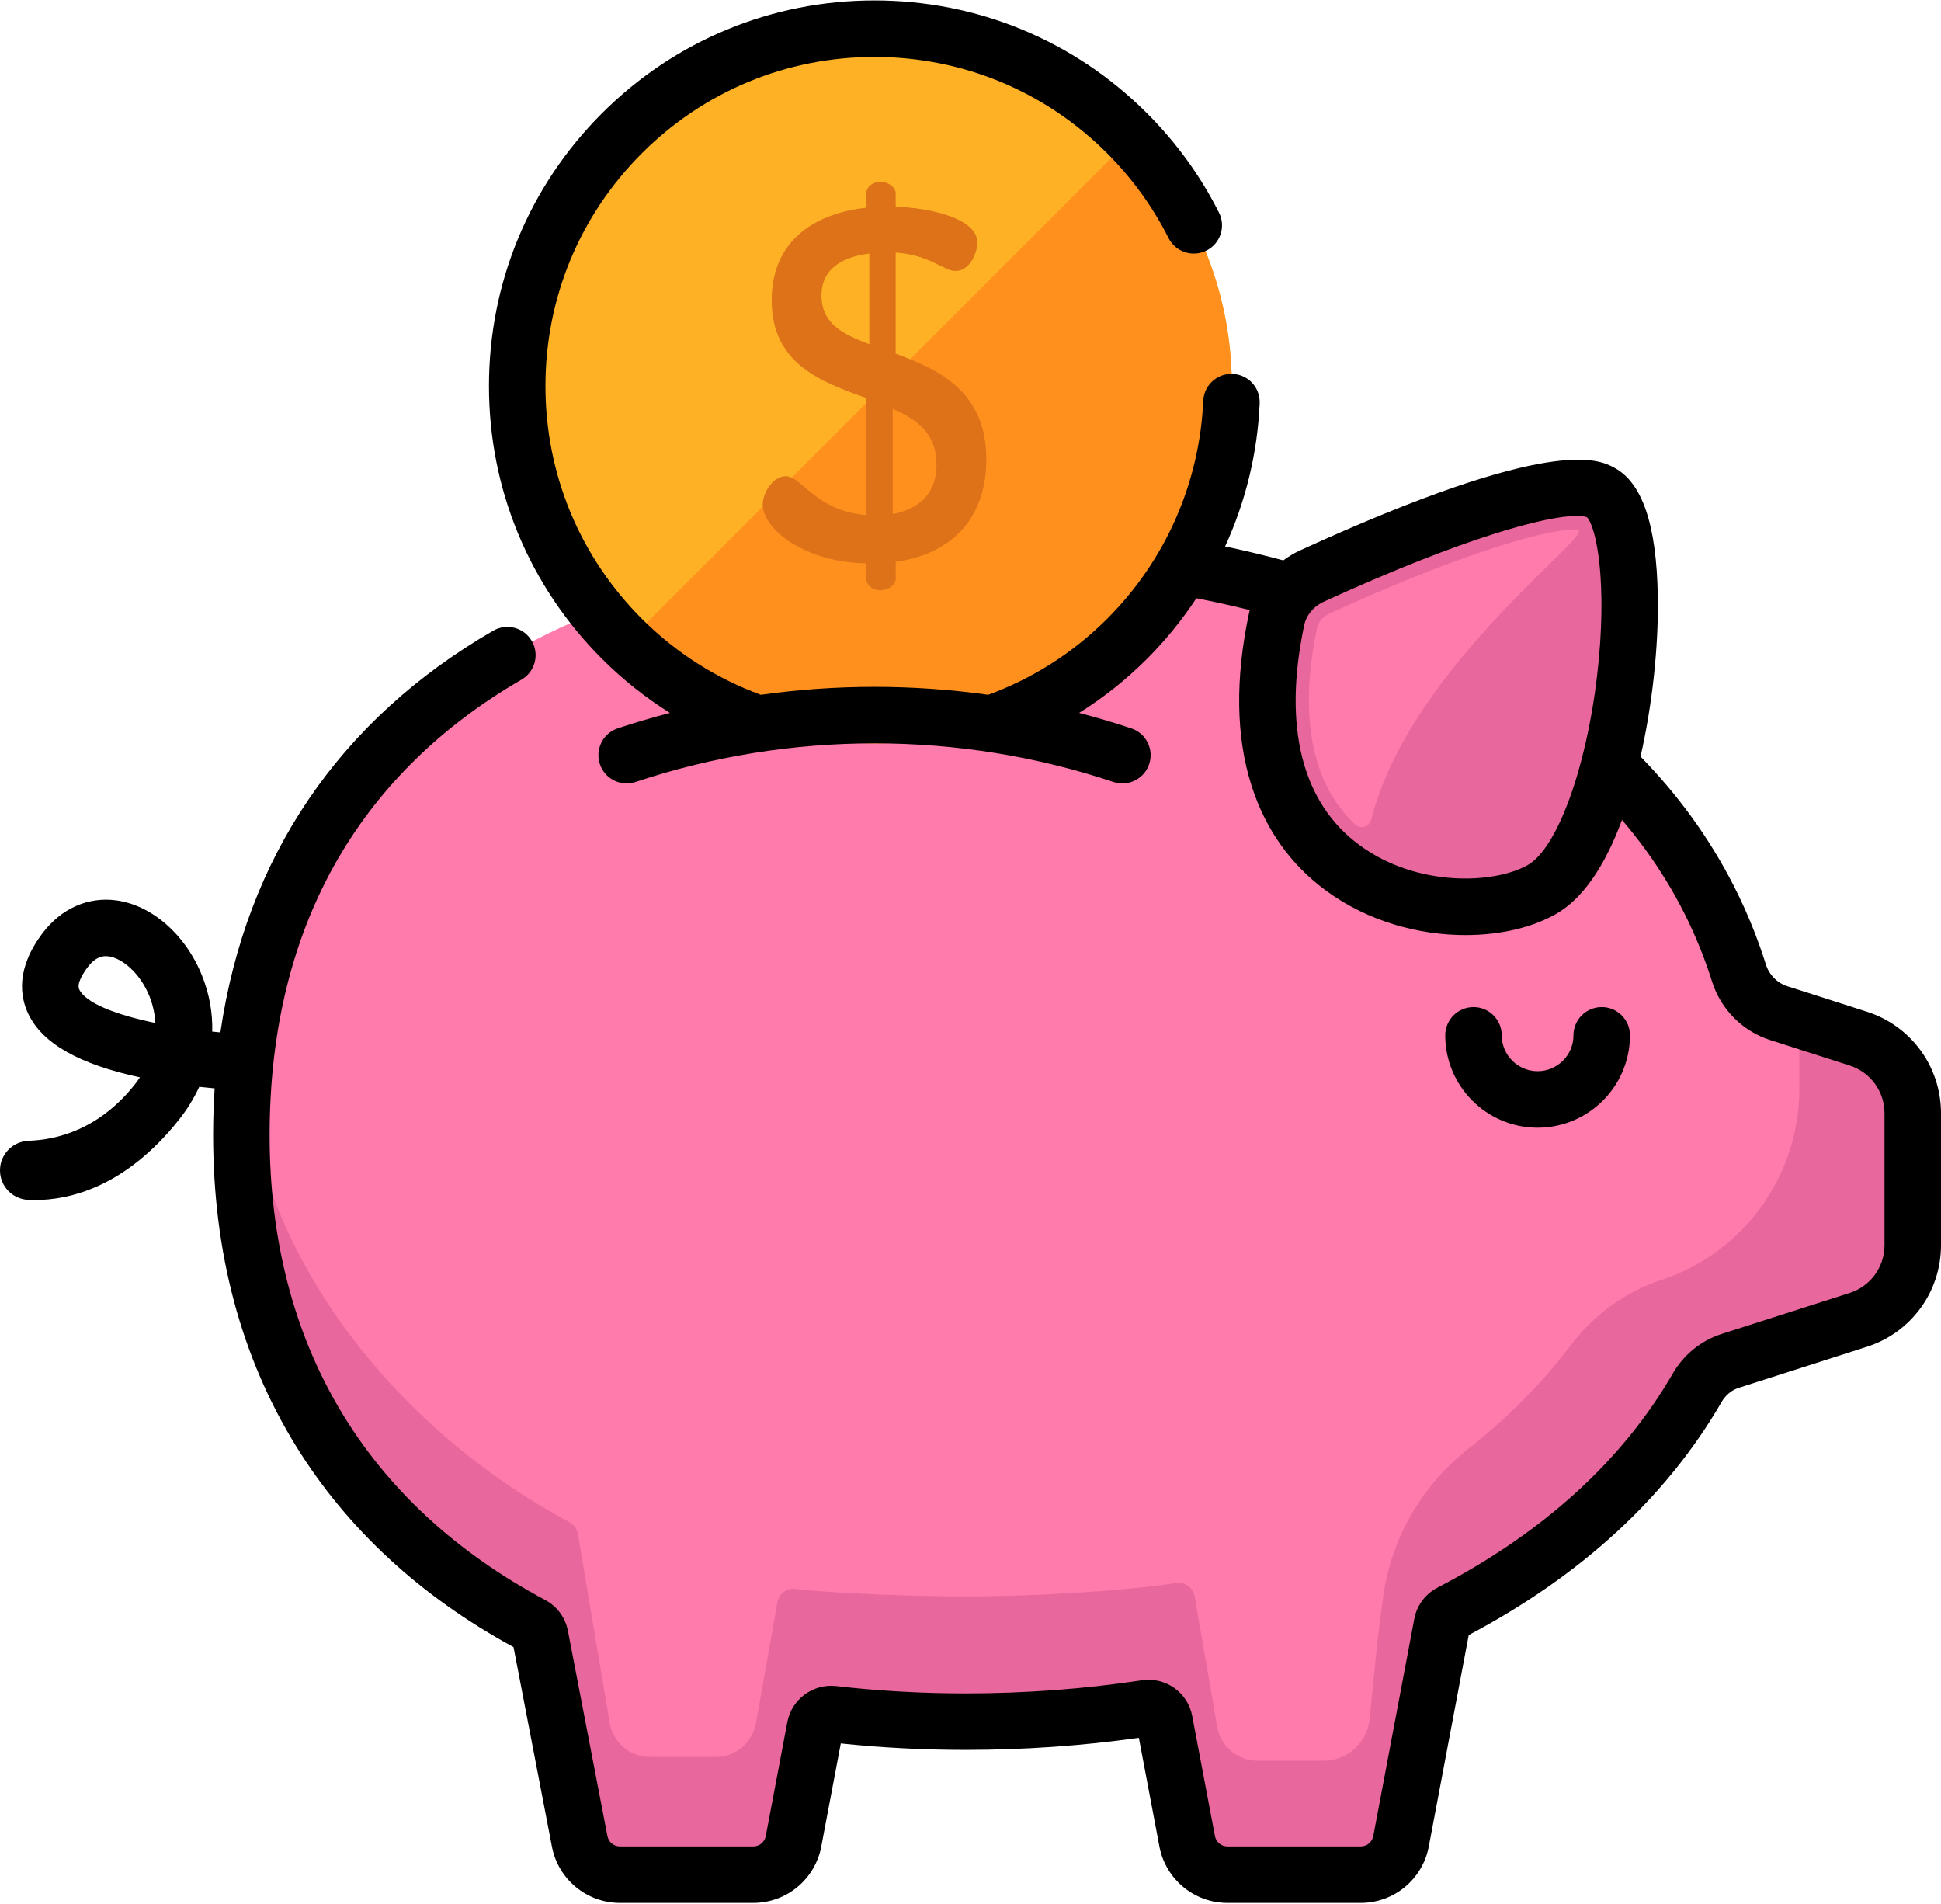
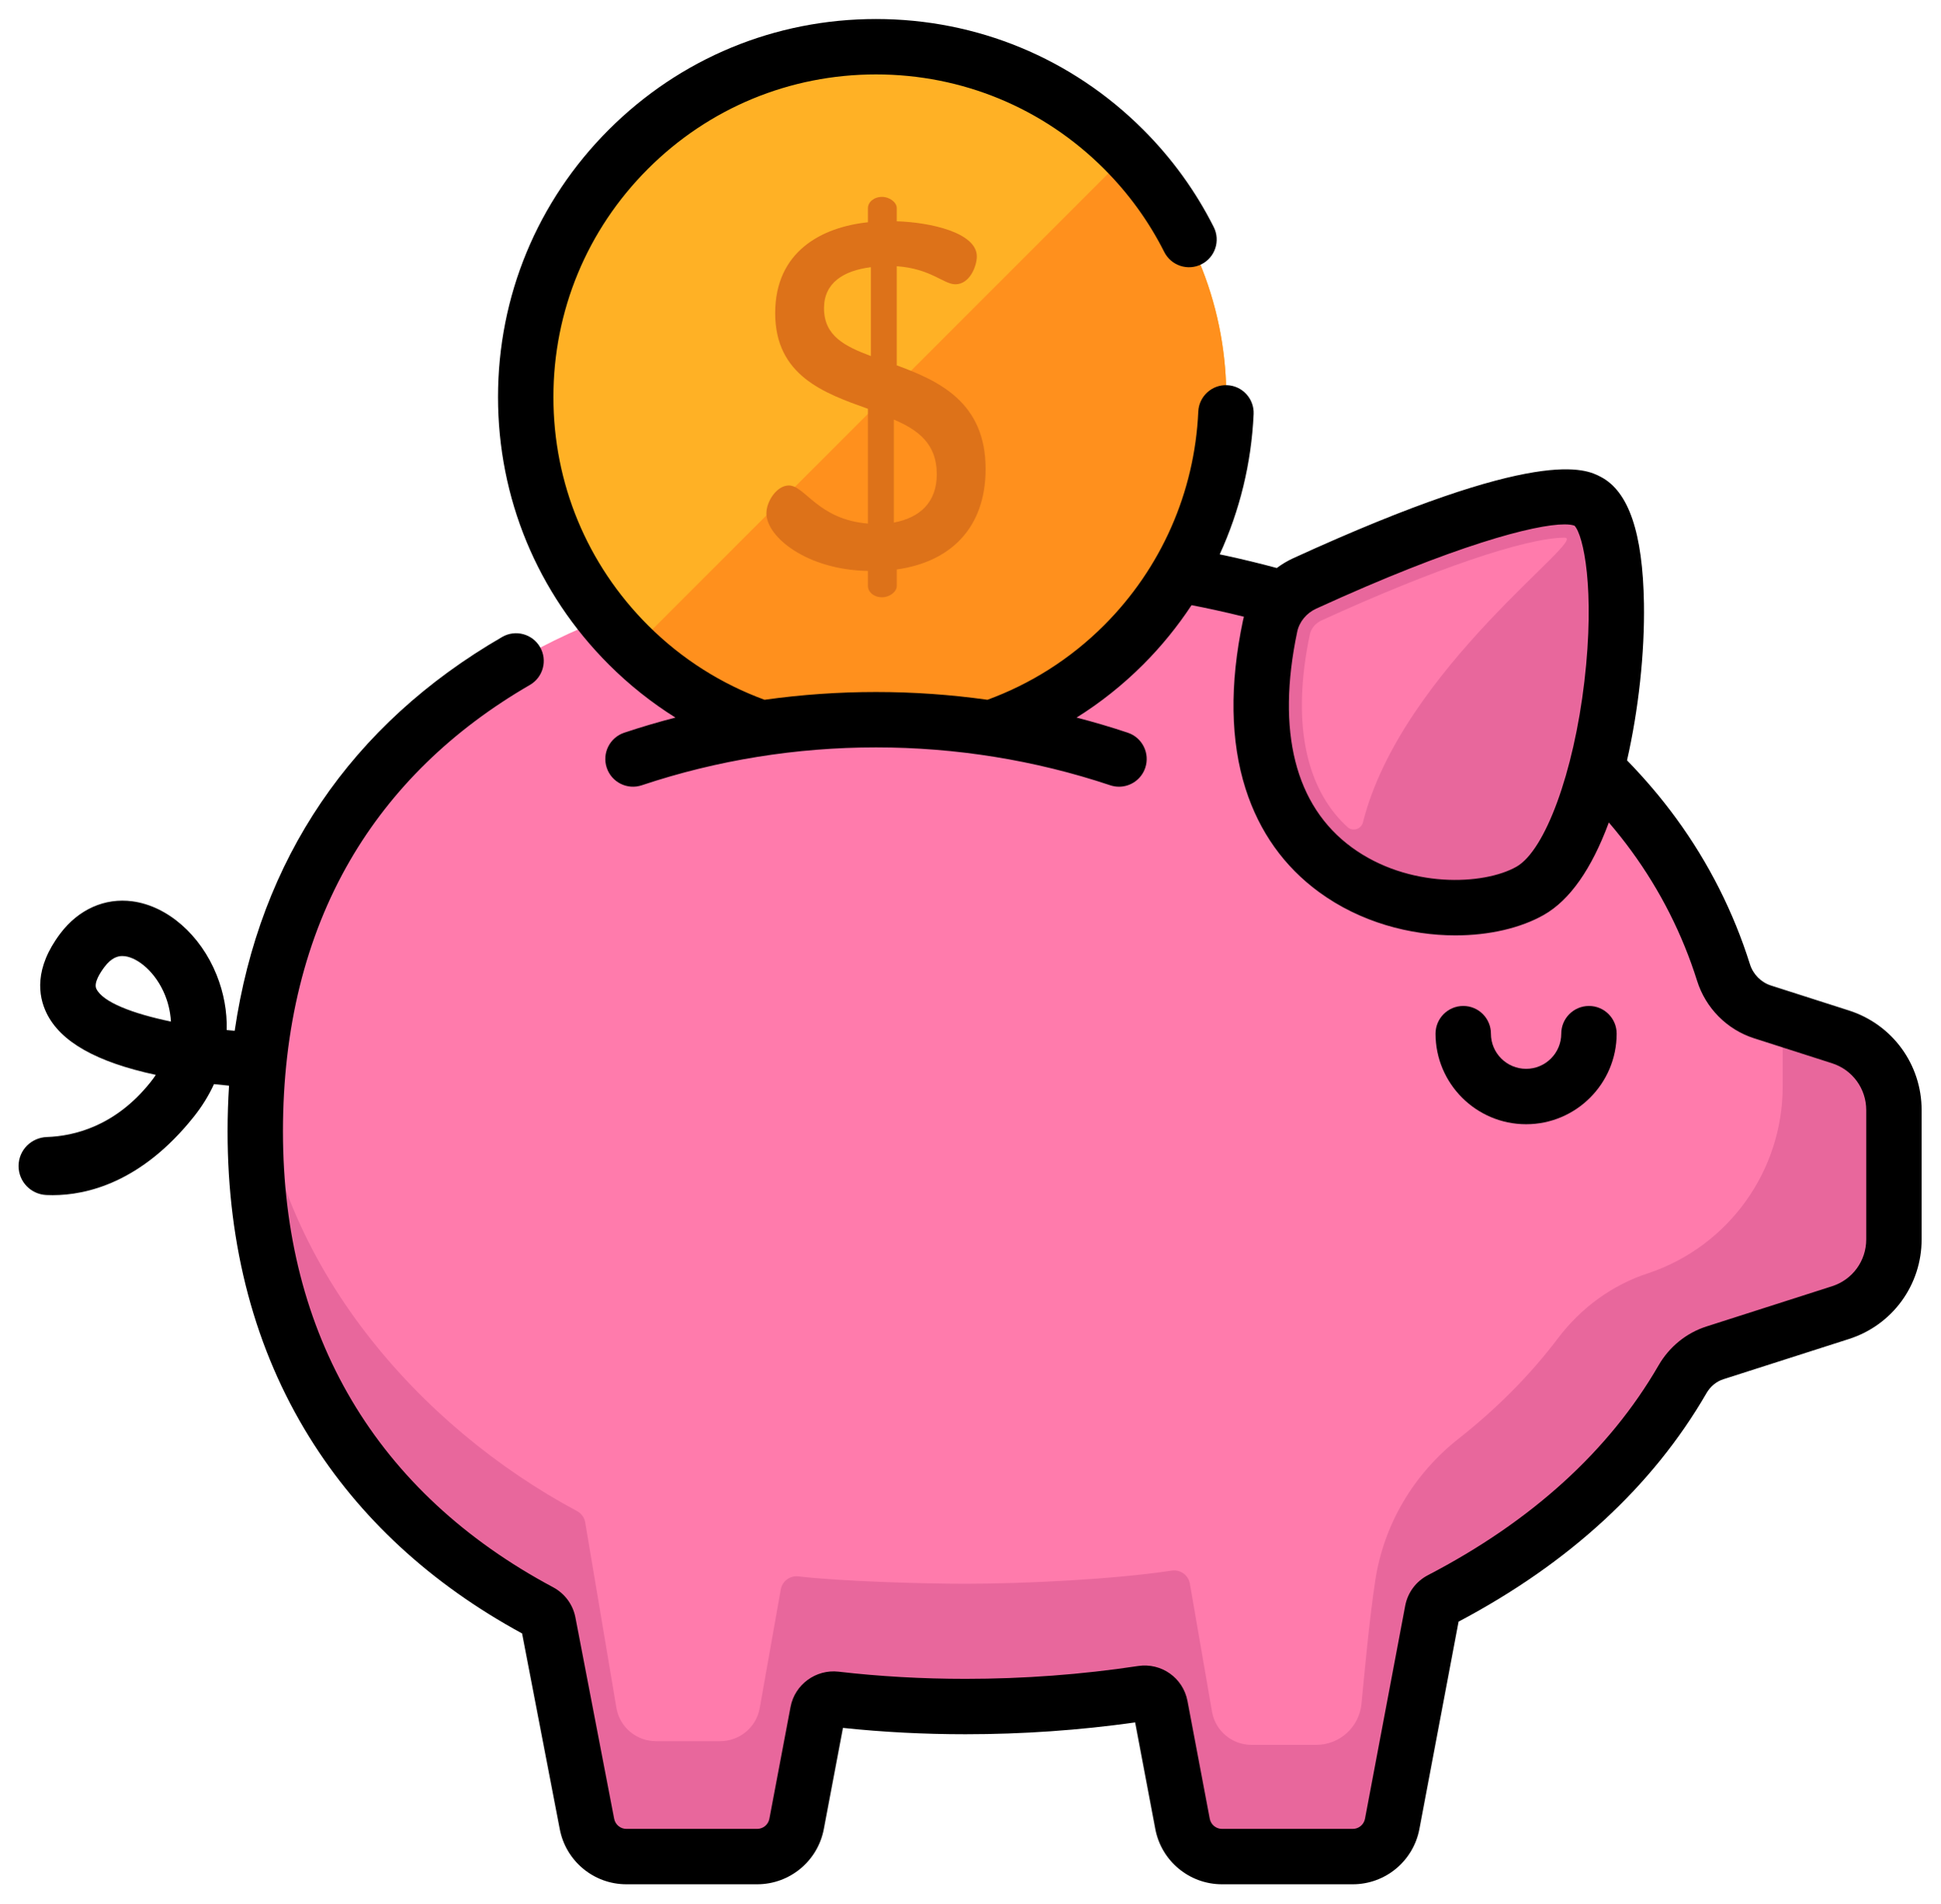
- <svg xmlns="http://www.w3.org/2000/svg" width="512" height="502" viewBox="0 0 512 502">
-   <g fill="none">
+ <svg xmlns="http://www.w3.org/2000/svg" width="522" height="512" viewBox="0 0 522 512">
+   <g fill="none" transform="translate(5 5)">
    <path fill="#FF7BAC" d="M490.171,273.926 L469.199,267.209 C464.181,265.602 460.283,261.639 458.702,256.613 C434.569,179.871 344.954,144.628 254.751,144.628 C149.219,144.628 63.668,192.853 63.668,299.35 C63.668,360.728 93.772,403.718 140.283,428.547 C141.427,429.158 142.242,430.243 142.487,431.516 L152.907,485.64 C153.872,490.739 158.328,494.431 163.517,494.431 L198.704,494.431 C203.893,494.431 208.349,490.739 209.314,485.64 L215.01,455.549 C215.43,453.329 217.499,451.833 219.743,452.094 C231.092,453.412 242.792,454.073 254.75,454.073 C270.733,454.073 286.696,452.893 302.282,450.537 C304.572,450.191 306.731,451.697 307.162,453.973 L313.156,485.641 C314.121,490.74 318.577,494.431 323.766,494.431 L358.953,494.431 C364.142,494.431 368.598,490.74 369.563,485.641 L380.386,428.336 C380.63,427.042 381.462,425.94 382.631,425.332 C410.252,410.971 433.103,391.214 447.677,366.026 C449.619,362.669 452.69,360.112 456.384,358.929 L490.172,348.106 C498.738,345.362 504.55,337.398 504.55,328.404 L504.55,293.628 C504.55,284.633 498.737,276.669 490.171,273.926 Z" />
-     <g fill="#E8679C" transform="translate(63 128)">
-       <path d="M438.914 155.556C438.002 153.923 436.882 152.413 435.566 151.082 435.538 151.054 435.513 151.022 435.484 150.994 433.208 148.718 430.383 146.955 427.171 145.926L411.624 140.946 411.624 159.235C411.624 181.956 397.147 202.152 375.629 209.45L375.629 209.45C365.844 212.584 357.384 218.784 351.185 226.978 343.595 237.012 334.575 246.028 324.409 254.031 312.425 263.465 304.341 276.965 302.031 292.04 300.384 302.79 299.107 317.241 298.294 325.369 297.668 331.62 292.413 336.381 286.13 336.381L268.714 336.381C263.525 336.381 259.069 332.69 258.104 327.591L252.11 292.942C251.679 290.666 249.521 289.16 247.231 289.506 231.646 291.861 207.734 293.042 191.751 293.042 179.793 293.042 158.158 292.381 146.809 291.063 144.565 290.802 142.496 292.298 142.075 294.519L136.379 326.597C135.414 331.696 130.958 335.387 125.769 335.387L108.465 335.387C103.276 335.387 98.82 331.696 97.855 326.597L89.422 276.447C89.177 275.174 88.362 274.088 87.219 273.478 44.954 250.916 6.308 207.392 1.416 154.667 1.416 154.668 1.416 154.669 1.416 154.67 1.3 155.964 1.198 157.268 1.107 158.58 1.105 158.606 1.104 158.632 1.102 158.658 1.093 158.788 1.085 158.918 1.077 159.047.999 160.227.931 161.414.875 162.608.852 163.104.836 163.605.818 164.103.783 165.014.747 165.924.724 166.844.69 168.335.667 169.835.667 171.35.667 179.022 1.137 186.407 2.051 193.505 3.171 202.201 4.963 210.462 7.366 218.298 7.497 218.726 7.634 219.151 7.769 219.577 8.103 220.631 8.45 221.681 8.809 222.726 8.952 223.143 9.094 223.561 9.24 223.976 10.228 226.766 11.298 229.498 12.446 232.173 12.568 232.457 12.689 232.741 12.813 233.024 13.379 234.318 13.961 235.601 14.564 236.868 14.664 237.078 14.768 237.285 14.868 237.494 15.43 238.66 16.011 239.817 16.605 240.967 16.707 241.164 16.807 241.363 16.91 241.56 17.558 242.794 18.227 244.013 18.911 245.22 19.06 245.482 19.21 245.743 19.361 246.004 21.576 249.851 23.97 253.558 26.536 257.127 26.781 257.468 27.031 257.806 27.28 258.144 27.903 258.993 28.536 259.834 29.178 260.667 29.431 260.995 29.682 261.324 29.938 261.65 30.807 262.755 31.687 263.85 32.59 264.927 32.598 264.937 32.607 264.947 32.615 264.957 33.519 266.034 34.445 267.092 35.382 268.141 35.666 268.459 35.955 268.773 36.242 269.088 36.942 269.857 37.651 270.617 38.369 271.37 38.659 271.674 38.947 271.979 39.239 272.28 40.222 273.292 41.216 274.294 42.231 275.278 42.233 275.28 42.236 275.283 42.238 275.285 43.369 276.381 44.52 277.459 45.691 278.519 48.032 280.639 50.45 282.688 52.942 284.666 55.434 286.644 58.001 288.551 60.638 290.386 61.957 291.304 63.293 292.204 64.647 293.087 65.866 293.881 67.103 294.657 68.349 295.422 68.707 295.642 69.069 295.859 69.43 296.076 70.372 296.644 71.319 297.204 72.271 297.754 72.648 297.972 73.024 298.191 73.404 298.406 74.686 299.133 75.976 299.85 77.284 300.549 77.57 300.702 77.835 300.884 78.076 301.091 78.293 301.278 78.483 301.491 78.657 301.715 78.709 301.781 78.754 301.851 78.801 301.921 78.921 302.094 79.026 302.276 79.119 302.466 79.156 302.542 79.195 302.615 79.228 302.694 79.338 302.959 79.431 303.232 79.487 303.519L89.907 357.643C90.028 358.28 90.203 358.896 90.427 359.484 90.539 359.778 90.664 360.066 90.8 360.347 90.936 360.628 91.084 360.901 91.242 361.167 91.4 361.433 91.57 361.691 91.75 361.941 91.931 362.192 92.122 362.434 92.322 362.668 92.549 362.933 92.792 363.182 93.043 363.423 93.122 363.499 93.206 363.57 93.288 363.644 93.469 363.807 93.654 363.966 93.846 364.116 93.942 364.192 94.04 364.266 94.139 364.338 94.336 364.482 94.538 364.618 94.744 364.749 94.837 364.808 94.928 364.87 95.023 364.926 95.322 365.103 95.628 365.27 95.944 365.418 95.949 365.42 95.953 365.422 95.958 365.424 96.274 365.571 96.6 365.7 96.931 365.816 97.036 365.853 97.143 365.883 97.249 365.917 97.485 365.992 97.724 366.061 97.966 366.119 98.088 366.149 98.211 366.176 98.335 366.202 98.58 366.252 98.828 366.293 99.079 366.326 99.192 366.341 99.304 366.36 99.418 366.371 99.779 366.408 100.143 366.433 100.512 366.433 100.514 366.433 100.516 366.433 100.517 366.433L135.704 366.433C137.326 366.433 138.876 366.072 140.27 365.42 140.828 365.159 141.36 364.852 141.863 364.503 142.365 364.154 142.838 363.763 143.274 363.334 143.929 362.691 144.503 361.963 144.979 361.166 145.613 360.103 146.073 358.916 146.314 357.642L152.01 327.551 152.01 327.55C152.057 327.3 152.132 327.062 152.219 326.832 152.245 326.763 152.275 326.699 152.305 326.632 152.378 326.467 152.459 326.308 152.551 326.155 152.587 326.094 152.622 326.033 152.661 325.974 152.794 325.776 152.937 325.586 153.099 325.415 153.54 324.948 154.091 324.601 154.694 324.369 154.752 324.346 154.81 324.325 154.869 324.304 155.014 324.255 155.159 324.213 155.309 324.18 155.423 324.154 155.54 324.138 155.657 324.121 155.77 324.106 155.881 324.086 155.996 324.08 156.241 324.065 156.49 324.066 156.743 324.096 158.634 324.316 160.539 324.51 162.45 324.693 162.928 324.739 163.407 324.784 163.886 324.827 165.796 325.001 167.712 325.163 169.64 325.3 169.649 325.301 169.659 325.301 169.668 325.302 171.596 325.439 173.535 325.551 175.48 325.652 175.97 325.677 176.46 325.701 176.951 325.725 178.904 325.816 180.863 325.897 182.832 325.952 185.788 326.035 188.761 326.076 191.751 326.076 195.747 326.076 199.741 326.002 203.729 325.855 205.771 325.78 207.811 325.684 209.848 325.569 210.055 325.557 210.262 325.541 210.469 325.529 212.32 325.421 214.169 325.302 216.015 325.162 216.058 325.159 216.101 325.154 216.144 325.151 220.192 324.843 224.227 324.459 228.243 323.999 228.255 323.998 228.268 323.996 228.28 323.995 230.117 323.784 231.949 323.559 233.778 323.318 234.662 323.201 235.542 323.069 236.423 322.944 237.393 322.807 238.365 322.679 239.332 322.532 241.292 322.235 243.142 323.338 243.888 325.095 243.898 325.118 243.913 325.138 243.922 325.161 244.026 325.419 244.107 325.691 244.161 325.975L247.158 341.809 250.155 357.643C251.12 362.742 255.576 366.433 260.765 366.433L295.952 366.433C295.954 366.433 295.956 366.433 295.957 366.433 296.326 366.433 296.69 366.409 297.051 366.372 297.165 366.36 297.277 366.342 297.39 366.327 297.64 366.294 297.889 366.253 298.134 366.203 298.257 366.178 298.38 366.15 298.502 366.121 298.745 366.062 298.983 365.994 299.22 365.918 299.326 365.884 299.433 365.854 299.537 365.817 299.87 365.7 300.197 365.571 300.515 365.423 300.517 365.422 300.518 365.421 300.52 365.421 300.838 365.273 301.145 365.105 301.446 364.927 301.541 364.871 301.632 364.809 301.725 364.75 301.932 364.619 302.134 364.483 302.331 364.338 302.429 364.266 302.526 364.192 302.622 364.117 302.814 363.966 303 363.807 303.181 363.644 303.262 363.571 303.346 363.5 303.425 363.424 303.676 363.183 303.919 362.933 304.146 362.669 304.235 362.566 304.315 362.454 304.4 362.347 304.698 361.972 304.979 361.583 305.227 361.168 305.544 360.637 305.818 360.074 306.042 359.485 306.266 358.896 306.442 358.281 306.562 357.644L308.934 345.087 311.399 332.037 312.945 323.853 317.386 300.339 317.386 300.339 317.784 298.23C318.513 297.869 318.807 297.723 319.536 297.362 319.564 297.371 319.581 297.367 319.595 297.359 319.608 297.352 319.618 297.342 319.631 297.335 320.475 296.896 321.3 296.436 322.135 295.988 323.008 295.518 323.891 295.059 324.755 294.578 325.503 294.161 326.233 293.725 326.974 293.3 327.906 292.765 328.846 292.24 329.765 291.693 330.522 291.242 331.259 290.771 332.007 290.312 332.889 289.77 333.78 289.237 334.65 288.683 335.43 288.186 336.189 287.668 336.959 287.161 337.776 286.623 338.604 286.094 339.41 285.545 340.171 285.026 340.91 284.486 341.661 283.957 342.453 283.399 343.256 282.85 344.035 282.281 344.762 281.75 345.467 281.199 346.183 280.658 346.964 280.069 347.756 279.489 348.525 278.888 349.22 278.344 349.893 277.78 350.577 277.227 351.342 276.609 352.118 276 352.87 275.37 353.562 274.79 354.229 274.19 354.909 273.6 355.629 272.975 356.361 272.36 357.068 271.724 357.728 271.13 358.362 270.517 359.01 269.913 359.712 269.259 360.426 268.615 361.114 267.95 361.742 267.342 362.345 266.714 362.962 266.097 363.643 265.415 364.335 264.744 365.001 264.05 365.607 263.419 366.187 262.767 366.781 262.126 367.43 261.426 368.091 260.735 368.724 260.023 369.302 259.373 369.853 258.703 370.418 258.044 371.039 257.319 371.673 256.605 372.278 255.869 372.829 255.2 373.351 254.51 373.889 253.83 374.48 253.083 375.084 252.346 375.659 251.587 376.187 250.89 376.687 250.172 377.202 249.465 377.756 248.704 378.323 247.952 378.861 247.179 379.364 246.456 379.837 245.713 380.325 244.98 380.844 244.201 381.377 243.432 381.879 242.642 382.503 241.661 383.073 240.644 383.697 239.664 384.067 239.082 384.414 238.487 384.76 237.891 386.66 234.62 389.658 232.128 393.262 230.974L393.384 230.935 393.385 230.935 410.623 225.414 427.174 220.113C435.74 217.369 441.551 209.405 441.551 200.411L441.551 165.628C441.551 162.555 440.859 159.609 439.624 156.944 439.403 156.472 439.167 156.009 438.914 155.556zM273.717 35.411C274.787 30.331 278.301 26.107 283.021 23.947 301.157 15.646 347.365-4.331 359.243 1.892 374.119 9.684 366.327 93.802 343.659 106.641 321.764 119.041 258.234 108.89 273.717 35.411z" />
-     </g>
+     <path fill="#E8679C" d="M438.914,155.556 C438.002,153.923 436.882,152.413 435.566,151.082 C435.538,151.054 435.513,151.022 435.484,150.994 C433.208,148.718 430.383,146.955 427.171,145.926 L411.624,140.946 L411.624,159.235 C411.624,181.956 397.147,202.152 375.629,209.45 L375.629,209.45 C365.844,212.584 357.384,218.784 351.185,226.978 C343.595,237.012 334.575,246.028 324.409,254.031 C312.425,263.465 304.341,276.965 302.031,292.04 C300.384,302.79 299.107,317.241 298.294,325.369 C297.668,331.62 292.413,336.381 286.13,336.381 L268.714,336.381 C263.525,336.381 259.069,332.69 258.104,327.591 L252.11,292.942 C251.679,290.666 249.521,289.16 247.231,289.506 C231.646,291.861 207.734,293.042 191.751,293.042 C179.793,293.042 158.158,292.381 146.809,291.063 C144.565,290.802 142.496,292.298 142.075,294.519 L136.379,326.597 C135.414,331.696 130.958,335.387 125.769,335.387 L108.465,335.387 C103.276,335.387 98.82,331.696 97.855,326.597 L89.422,276.447 C89.177,275.174 88.362,274.088 87.219,273.478 C44.954,250.916 6.308,207.392 1.416,154.667 C1.416,154.668 1.416,154.669 1.416,154.67 C1.3,155.964 1.198,157.268 1.107,158.58 C1.105,158.606 1.104,158.632 1.102,158.658 C1.093,158.788 1.085,158.918 1.077,159.047 C0.999,160.227 0.931,161.414 0.875,162.608 C0.852,163.104 0.836,163.605 0.818,164.103 C0.783,165.014 0.747,165.924 0.724,166.844 C0.69,168.335 0.667,169.835 0.667,171.35 C0.667,179.022 1.137,186.407 2.051,193.505 C3.171,202.201 4.963,210.462 7.366,218.298 C7.497,218.726 7.634,219.151 7.769,219.577 C8.103,220.631 8.45,221.681 8.809,222.726 C8.952,223.143 9.094,223.561 9.24,223.976 C10.228,226.766 11.298,229.498 12.446,232.173 C12.568,232.457 12.689,232.741 12.813,233.024 C13.379,234.318 13.961,235.601 14.564,236.868 C14.664,237.078 14.768,237.285 14.868,237.494 C15.43,238.66 16.011,239.817 16.605,240.967 C16.707,241.164 16.807,241.363 16.91,241.56 C17.558,242.794 18.227,244.013 18.911,245.22 C19.06,245.482 19.21,245.743 19.361,246.004 C21.576,249.851 23.97,253.558 26.536,257.127 C26.781,257.468 27.031,257.806 27.28,258.144 C27.903,258.993 28.536,259.834 29.178,260.667 C29.431,260.995 29.682,261.324 29.938,261.65 C30.807,262.755 31.687,263.85 32.59,264.927 C32.598,264.937 32.607,264.947 32.615,264.957 C33.519,266.034 34.445,267.092 35.382,268.141 C35.666,268.459 35.955,268.773 36.242,269.088 C36.942,269.857 37.651,270.617 38.369,271.37 C38.659,271.674 38.947,271.979 39.239,272.28 C40.222,273.292 41.216,274.294 42.231,275.278 C42.233,275.28 42.236,275.283 42.238,275.285 C43.369,276.381 44.52,277.459 45.691,278.519 C48.032,280.639 50.45,282.688 52.942,284.666 C55.434,286.644 58.001,288.551 60.638,290.386 C61.957,291.304 63.293,292.204 64.647,293.087 C65.866,293.881 67.103,294.657 68.349,295.422 C68.707,295.642 69.069,295.859 69.43,296.076 C70.372,296.644 71.319,297.204 72.271,297.754 C72.648,297.972 73.024,298.191 73.404,298.406 C74.686,299.133 75.976,299.85 77.284,300.549 C77.57,300.702 77.835,300.884 78.076,301.091 C78.293,301.278 78.483,301.491 78.657,301.715 C78.709,301.781 78.754,301.851 78.801,301.921 C78.921,302.094 79.026,302.276 79.119,302.466 C79.156,302.542 79.195,302.615 79.228,302.694 C79.338,302.959 79.431,303.232 79.487,303.519 L89.907,357.643 C90.028,358.28 90.203,358.896 90.427,359.484 C90.539,359.778 90.664,360.066 90.8,360.347 C90.936,360.628 91.084,360.901 91.242,361.167 C91.4,361.433 91.57,361.691 91.75,361.941 C91.931,362.192 92.122,362.434 92.322,362.668 C92.549,362.933 92.792,363.182 93.043,363.423 C93.122,363.499 93.206,363.57 93.288,363.644 C93.469,363.807 93.654,363.966 93.846,364.116 C93.942,364.192 94.04,364.266 94.139,364.338 C94.336,364.482 94.538,364.618 94.744,364.749 C94.837,364.808 94.928,364.87 95.023,364.926 C95.322,365.103 95.628,365.27 95.944,365.418 C95.949,365.42 95.953,365.422 95.958,365.424 C96.274,365.571 96.6,365.7 96.931,365.816 C97.036,365.853 97.143,365.883 97.249,365.917 C97.485,365.992 97.724,366.061 97.966,366.119 C98.088,366.149 98.211,366.176 98.335,366.202 C98.58,366.252 98.828,366.293 99.079,366.326 C99.192,366.341 99.304,366.36 99.418,366.371 C99.779,366.408 100.143,366.433 100.512,366.433 C100.514,366.433 100.516,366.433 100.517,366.433 L135.704,366.433 C137.326,366.433 138.876,366.072 140.27,365.42 C140.828,365.159 141.36,364.852 141.863,364.503 C142.365,364.154 142.838,363.763 143.274,363.334 C143.929,362.691 144.503,361.963 144.979,361.166 C145.613,360.103 146.073,358.916 146.314,357.642 L152.01,327.551 L152.01,327.55 C152.057,327.3 152.132,327.062 152.219,326.832 C152.245,326.763 152.275,326.699 152.305,326.632 C152.378,326.467 152.459,326.308 152.551,326.155 C152.587,326.094 152.622,326.033 152.661,325.974 C152.794,325.776 152.937,325.586 153.099,325.415 C153.54,324.948 154.091,324.601 154.694,324.369 C154.752,324.346 154.81,324.325 154.869,324.304 C155.014,324.255 155.159,324.213 155.309,324.18 C155.423,324.154 155.54,324.138 155.657,324.121 C155.77,324.106 155.881,324.086 155.996,324.08 C156.241,324.065 156.49,324.066 156.743,324.096 C158.634,324.316 160.539,324.51 162.45,324.693 C162.928,324.739 163.407,324.784 163.886,324.827 C165.796,325.001 167.712,325.163 169.64,325.3 C169.649,325.301 169.659,325.301 169.668,325.302 C171.596,325.439 173.535,325.551 175.48,325.652 C175.97,325.677 176.46,325.701 176.951,325.725 C178.904,325.816 180.863,325.897 182.832,325.952 C185.788,326.035 188.761,326.076 191.751,326.076 C195.747,326.076 199.741,326.002 203.729,325.855 C205.771,325.78 207.811,325.684 209.848,325.569 C210.055,325.557 210.262,325.541 210.469,325.529 C212.32,325.421 214.169,325.302 216.015,325.162 C216.058,325.159 216.101,325.154 216.144,325.151 C220.192,324.843 224.227,324.459 228.243,323.999 C228.255,323.998 228.268,323.996 228.28,323.995 C230.117,323.784 231.949,323.559 233.778,323.318 C234.662,323.201 235.542,323.069 236.423,322.944 C237.393,322.807 238.365,322.679 239.332,322.532 C241.292,322.235 243.142,323.338 243.888,325.095 C243.898,325.118 243.913,325.138 243.922,325.161 C244.026,325.419 244.107,325.691 244.161,325.975 L247.158,341.809 L250.155,357.643 C251.12,362.742 255.576,366.433 260.765,366.433 L295.952,366.433 C295.954,366.433 295.956,366.433 295.957,366.433 C296.326,366.433 296.69,366.409 297.051,366.372 C297.165,366.36 297.277,366.342 297.39,366.327 C297.64,366.294 297.889,366.253 298.134,366.203 C298.257,366.178 298.38,366.15 298.502,366.121 C298.745,366.062 298.983,365.994 299.22,365.918 C299.326,365.884 299.433,365.854 299.537,365.817 C299.87,365.7 300.197,365.571 300.515,365.423 C300.517,365.422 300.518,365.421 300.52,365.421 C300.838,365.273 301.145,365.105 301.446,364.927 C301.541,364.871 301.632,364.809 301.725,364.75 C301.932,364.619 302.134,364.483 302.331,364.338 C302.429,364.266 302.526,364.192 302.622,364.117 C302.814,363.966 303,363.807 303.181,363.644 C303.262,363.571 303.346,363.5 303.425,363.424 C303.676,363.183 303.919,362.933 304.146,362.669 C304.235,362.566 304.315,362.454 304.4,362.347 C304.698,361.972 304.979,361.583 305.227,361.168 C305.544,360.637 305.818,360.074 306.042,359.485 C306.266,358.896 306.442,358.281 306.562,357.644 L308.934,345.087 L311.399,332.037 L312.945,323.853 L317.386,300.339 L317.386,300.339 L317.784,298.23 C318.513,297.869 318.807,297.723 319.536,297.362 C319.564,297.371 319.581,297.367 319.595,297.359 C319.608,297.352 319.618,297.342 319.631,297.335 C320.475,296.896 321.3,296.436 322.135,295.988 C323.008,295.518 323.891,295.059 324.755,294.578 C325.503,294.161 326.233,293.725 326.974,293.3 C327.906,292.765 328.846,292.24 329.765,291.693 C330.522,291.242 331.259,290.771 332.007,290.312 C332.889,289.77 333.78,289.237 334.65,288.683 C335.43,288.186 336.189,287.668 336.959,287.161 C337.776,286.623 338.604,286.094 339.41,285.545 C340.171,285.026 340.91,284.486 341.661,283.957 C342.453,283.399 343.256,282.85 344.035,282.281 C344.762,281.75 345.467,281.199 346.183,280.658 C346.964,280.069 347.756,279.489 348.525,278.888 C349.22,278.344 349.893,277.78 350.577,277.227 C351.342,276.609 352.118,276 352.87,275.37 C353.562,274.79 354.229,274.19 354.909,273.6 C355.629,272.975 356.361,272.36 357.068,271.724 C357.728,271.13 358.362,270.517 359.01,269.913 C359.712,269.259 360.426,268.615 361.114,267.95 C361.742,267.342 362.345,266.714 362.962,266.097 C363.643,265.415 364.335,264.744 365.001,264.05 C365.607,263.419 366.187,262.767 366.781,262.126 C367.43,261.426 368.091,260.735 368.724,260.023 C369.302,259.373 369.853,258.703 370.418,258.044 C371.039,257.319 371.673,256.605 372.278,255.869 C372.829,255.2 373.351,254.51 373.889,253.83 C374.48,253.083 375.084,252.346 375.659,251.587 C376.187,250.89 376.687,250.172 377.202,249.465 C377.756,248.704 378.323,247.952 378.861,247.179 C379.364,246.456 379.837,245.713 380.325,244.98 C380.844,244.201 381.377,243.432 381.879,242.642 C382.503,241.661 383.073,240.644 383.697,239.664 C384.067,239.082 384.414,238.487 384.76,237.891 C386.66,234.62 389.658,232.128 393.262,230.974 L393.384,230.935 L393.385,230.935 L410.623,225.414 L427.174,220.113 C435.74,217.369 441.551,209.405 441.551,200.411 L441.551,165.628 C441.551,162.555 440.859,159.609 439.624,156.944 C439.403,156.472 439.167,156.009 438.914,155.556 Z M273.717,35.411 C274.787,30.331 278.301,26.107 283.021,23.947 C301.157,15.646 347.365,-4.331 359.243,1.892 C374.119,9.684 366.327,93.802 343.659,106.641 C321.764,119.041 258.234,108.89 273.717,35.411 Z" transform="translate(63 128)" />
    <circle cx="230.68" cy="101.818" r="94.25" fill="#FFB125" />
    <path fill="#FF7BAC" d="M415.936,139.637 C405.592,139.637 380.545,148.161 350.569,161.883 C348.932,162.632 347.751,164.046 347.41,165.663 C343.042,186.395 345.378,203.081 354.168,213.915 C355.196,215.182 356.323,216.374 357.537,217.489 C358.951,218.788 361.23,218.06 361.7,216.199 C372.119,174.94 422.677,139.637 415.936,139.637 Z" />
    <path fill="#FF901D" d="M298.48,36.354 L165.22,169.615 C202.112,205.258 260.91,204.877 297.326,168.461 C333.742,132.045 334.123,73.246 298.48,36.354 Z" />
    <path fill="#DD7219" d="M228.513,148.579 C212.225,148.316 201.191,139.515 201.191,133.079 C201.191,129.926 203.949,125.591 207.233,125.591 C211.568,125.591 215.114,134.786 228.513,135.837 L228.513,104.968 C216.691,100.765 203.555,96.036 203.555,79.222 C203.555,62.671 216.034,56.103 228.513,54.789 L228.513,50.98 C228.513,49.404 230.089,47.959 232.323,47.959 C234.293,47.959 236.264,49.404 236.264,50.98 L236.264,54.527 C245.196,54.79 257.807,57.548 257.807,63.985 C257.807,66.481 255.968,71.472 252.027,71.472 C248.875,71.472 245.459,67.269 236.264,66.612 L236.264,93.277 C247.692,97.48 260.171,103.26 260.171,121.125 C260.171,137.282 250.451,146.214 236.264,148.185 L236.264,152.651 C236.264,154.227 234.294,155.672 232.323,155.672 C230.09,155.672 228.513,154.227 228.513,152.651 L228.513,148.579 L228.513,148.579 Z M229.302,90.781 L229.302,66.875 C221.946,67.794 216.692,71.078 216.692,77.909 C216.691,85.396 222.339,88.154 229.302,90.781 Z M235.475,107.858 L235.475,135.574 C242.568,134.26 247.034,130.057 247.034,122.569 C247.035,114.294 241.912,110.616 235.475,107.858 Z" />
    <path fill="#000" d="M429.954,273.063 C429.954,268.947 426.618,265.612 422.503,265.612 C418.388,265.612 415.052,268.948 415.052,273.063 C415.052,278.28 410.808,282.524 405.591,282.524 C400.375,282.524 396.13,278.28 396.13,273.063 C396.13,268.947 392.794,265.612 388.679,265.612 C384.564,265.612 381.228,268.948 381.228,273.063 C381.228,286.497 392.158,297.426 405.591,297.426 C419.024,297.426 429.954,286.496 429.954,273.063 Z" />
    <path fill="#000" d="M492.444,266.83 L471.472,260.112 C468.786,259.251 466.669,257.107 465.81,254.376 C461.39,240.323 454.72,227.13 445.985,215.162 C442.004,209.707 437.577,204.498 432.741,199.539 C432.741,199.54 432.741,199.54 432.741,199.54 C435.835,185.967 437.517,170.606 437.298,157.334 C436.986,138.349 433.192,127.214 425.7,123.29 C421.665,121.174 409.385,114.746 342.918,145.172 C341.344,145.892 339.874,146.779 338.513,147.795 C334.032,146.591 329.452,145.477 324.844,144.477 C324.289,144.356 323.717,144.249 323.158,144.131 L323.158,144.131 C328.544,132.365 331.689,119.586 332.28,106.394 C332.464,102.282 329.281,98.8 325.169,98.617 C321.068,98.413 317.575,101.615 317.392,105.727 C316.421,127.418 307.423,147.827 292.057,163.194 C282.876,172.375 272.126,179.044 260.669,183.244 C240.8,180.456 220.562,180.456 200.693,183.244 C189.235,179.044 178.486,172.375 169.305,163.194 C152.911,146.8 143.882,125.003 143.882,101.818 C143.882,78.632 152.911,56.836 169.305,40.442 C185.699,24.047 207.497,15.018 230.681,15.018 C253.865,15.018 275.663,24.047 292.057,40.442 C298.645,47.03 304.089,54.548 308.238,62.785 C310.089,66.461 314.57,67.941 318.245,66.089 C321.921,64.239 323.4,59.758 321.549,56.083 C316.686,46.424 310.309,37.617 302.596,29.903 C283.387,10.694 257.847,0.115 230.682,0.115 C203.517,0.115 177.977,10.694 158.768,29.903 C139.559,49.113 128.98,74.652 128.98,101.817 C128.98,128.982 139.559,154.522 158.768,173.731 C164.309,179.272 170.337,184.037 176.713,188.029 C176.715,188.029 176.717,188.028 176.719,188.028 C172.086,189.232 167.488,190.584 162.941,192.104 C159.038,193.409 156.932,197.63 158.237,201.534 C159.541,205.437 163.764,207.543 167.666,206.239 C208.302,192.654 253.062,192.654 293.698,206.239 C294.482,206.501 295.278,206.625 296.061,206.625 C299.178,206.625 302.084,204.653 303.127,201.534 C304.432,197.631 302.326,193.409 298.423,192.104 C293.876,190.584 289.278,189.231 284.645,188.028 C284.647,188.028 284.649,188.029 284.651,188.029 C291.028,184.037 297.055,179.272 302.596,173.731 C307.498,168.829 311.825,163.476 315.582,157.787 C317.636,158.186 319.675,158.604 321.684,159.04 C324.36,159.621 327.024,160.245 329.664,160.9 C329.581,161.224 329.496,161.547 329.427,161.876 C325.793,179.121 326.029,194.373 330.128,207.206 C333.812,218.741 340.461,228.086 349.888,234.983 C360.999,243.111 374.413,246.622 386.564,246.622 C395.709,246.622 404.14,244.632 410.332,241.125 C417.336,237.158 423.204,228.799 427.849,216.249 C429.996,218.755 432.031,221.322 433.949,223.95 C441.726,234.604 447.663,246.346 451.595,258.848 C453.904,266.191 459.636,271.969 466.927,274.306 L487.899,281.024 C493.402,282.787 497.099,287.852 497.099,293.63 L497.099,328.405 C497.099,334.183 493.402,339.248 487.899,341.011 L454.11,351.834 C448.704,353.567 444.129,357.282 441.228,362.296 C427.953,385.238 407.082,404.223 379.191,418.724 C375.969,420.401 373.737,423.4 373.065,426.954 L362.243,484.257 C361.944,485.836 360.561,486.981 358.954,486.981 L323.767,486.981 C322.16,486.981 320.777,485.835 320.478,484.257 L314.484,452.588 C313.304,446.357 307.46,442.218 301.17,443.171 C286.013,445.463 270.395,446.624 254.752,446.624 C243.114,446.624 231.625,445.975 220.602,444.694 C214.507,443.993 208.829,448.148 207.69,454.166 L201.994,484.257 C201.695,485.836 200.312,486.981 198.705,486.981 L163.518,486.981 C161.911,486.981 160.528,485.835 160.225,484.233 L149.805,430.111 C149.134,426.624 146.944,423.659 143.793,421.976 C96.25,396.594 71.12,354.191 71.12,299.351 C71.12,271.643 77.182,247.142 89.137,226.526 C100.293,207.287 116.587,191.38 137.566,179.245 C141.128,177.184 142.345,172.626 140.285,169.063 C138.225,165.501 133.667,164.286 130.104,166.344 C89.425,189.875 64.89,226.18 58.135,272.289 L58.135,272.288 C57.418,272.223 56.7,272.161 55.985,272.087 C56.115,267.112 55.215,262.092 53.255,257.22 C48.932,246.474 40.052,238.718 30.631,237.461 C23.207,236.467 16.142,239.619 11.239,246.097 C4.13,255.491 5.289,262.925 7.512,267.507 C11.265,275.24 20.912,280.71 36.921,284.149 C36.481,284.808 35.997,285.47 35.467,286.135 C26.008,297.998 14.864,300.621 7.628,300.868 C3.392,301.012 0,304.413 0,308.652 L0,308.688 C0,312.869 3.299,316.279 7.476,316.47 C8.011,316.495 8.57,316.508 9.152,316.508 C18.308,316.508 33.003,313.131 47.121,295.428 C49.35,292.634 51.166,289.686 52.562,286.64 C53.968,286.799 55.319,286.935 56.613,287.055 C56.613,287.052 56.613,287.05 56.614,287.047 C56.36,291.085 56.219,295.182 56.219,299.351 C56.219,330.379 63.616,358.044 78.203,381.581 C91.653,403.281 110.91,421.049 135.458,434.411 L145.588,487.027 C147.217,495.635 154.758,501.884 163.519,501.884 L198.706,501.884 C207.467,501.884 215.008,495.635 216.637,487.027 L221.787,459.819 C232.483,460.952 243.557,461.526 254.752,461.526 C270.112,461.526 285.454,460.456 300.406,458.344 L305.835,487.029 C307.465,495.637 315.006,501.884 323.766,501.884 L358.953,501.884 C367.714,501.884 375.255,495.636 376.885,487.025 L387.422,431.234 C417.19,415.493 439.628,394.815 454.126,369.759 C455.171,367.953 456.78,366.628 458.656,366.027 L492.444,355.204 C504.141,351.455 512,340.686 512,328.403 L512,293.628 C512,281.346 504.141,270.577 492.444,266.83 Z M421.278,178.273 C418.41,202.799 410.717,223.779 402.987,228.157 C394.201,233.134 373.916,234.095 358.686,222.954 C343.438,211.8 338.363,191.742 344.008,164.948 C344.008,164.947 344.008,164.947 344.008,164.947 C344.575,162.256 346.487,159.928 349.122,158.722 C386.426,141.646 407.933,136.061 415.923,136.061 C417.129,136.061 418.027,136.188 418.625,136.422 C421.025,138.979 424.173,153.521 421.278,178.273 Z M20.921,261.001 C20.15,259.411 21.97,256.616 23.124,255.09 C24.953,252.674 26.638,252.18 27.911,252.18 C28.18,252.18 28.431,252.202 28.661,252.233 C32.087,252.69 36.887,256.46 39.43,262.781 C40.029,264.269 40.807,266.734 40.989,269.808 C30.674,267.67 22.66,264.589 20.921,261.001 Z" />
  </g>
</svg>
